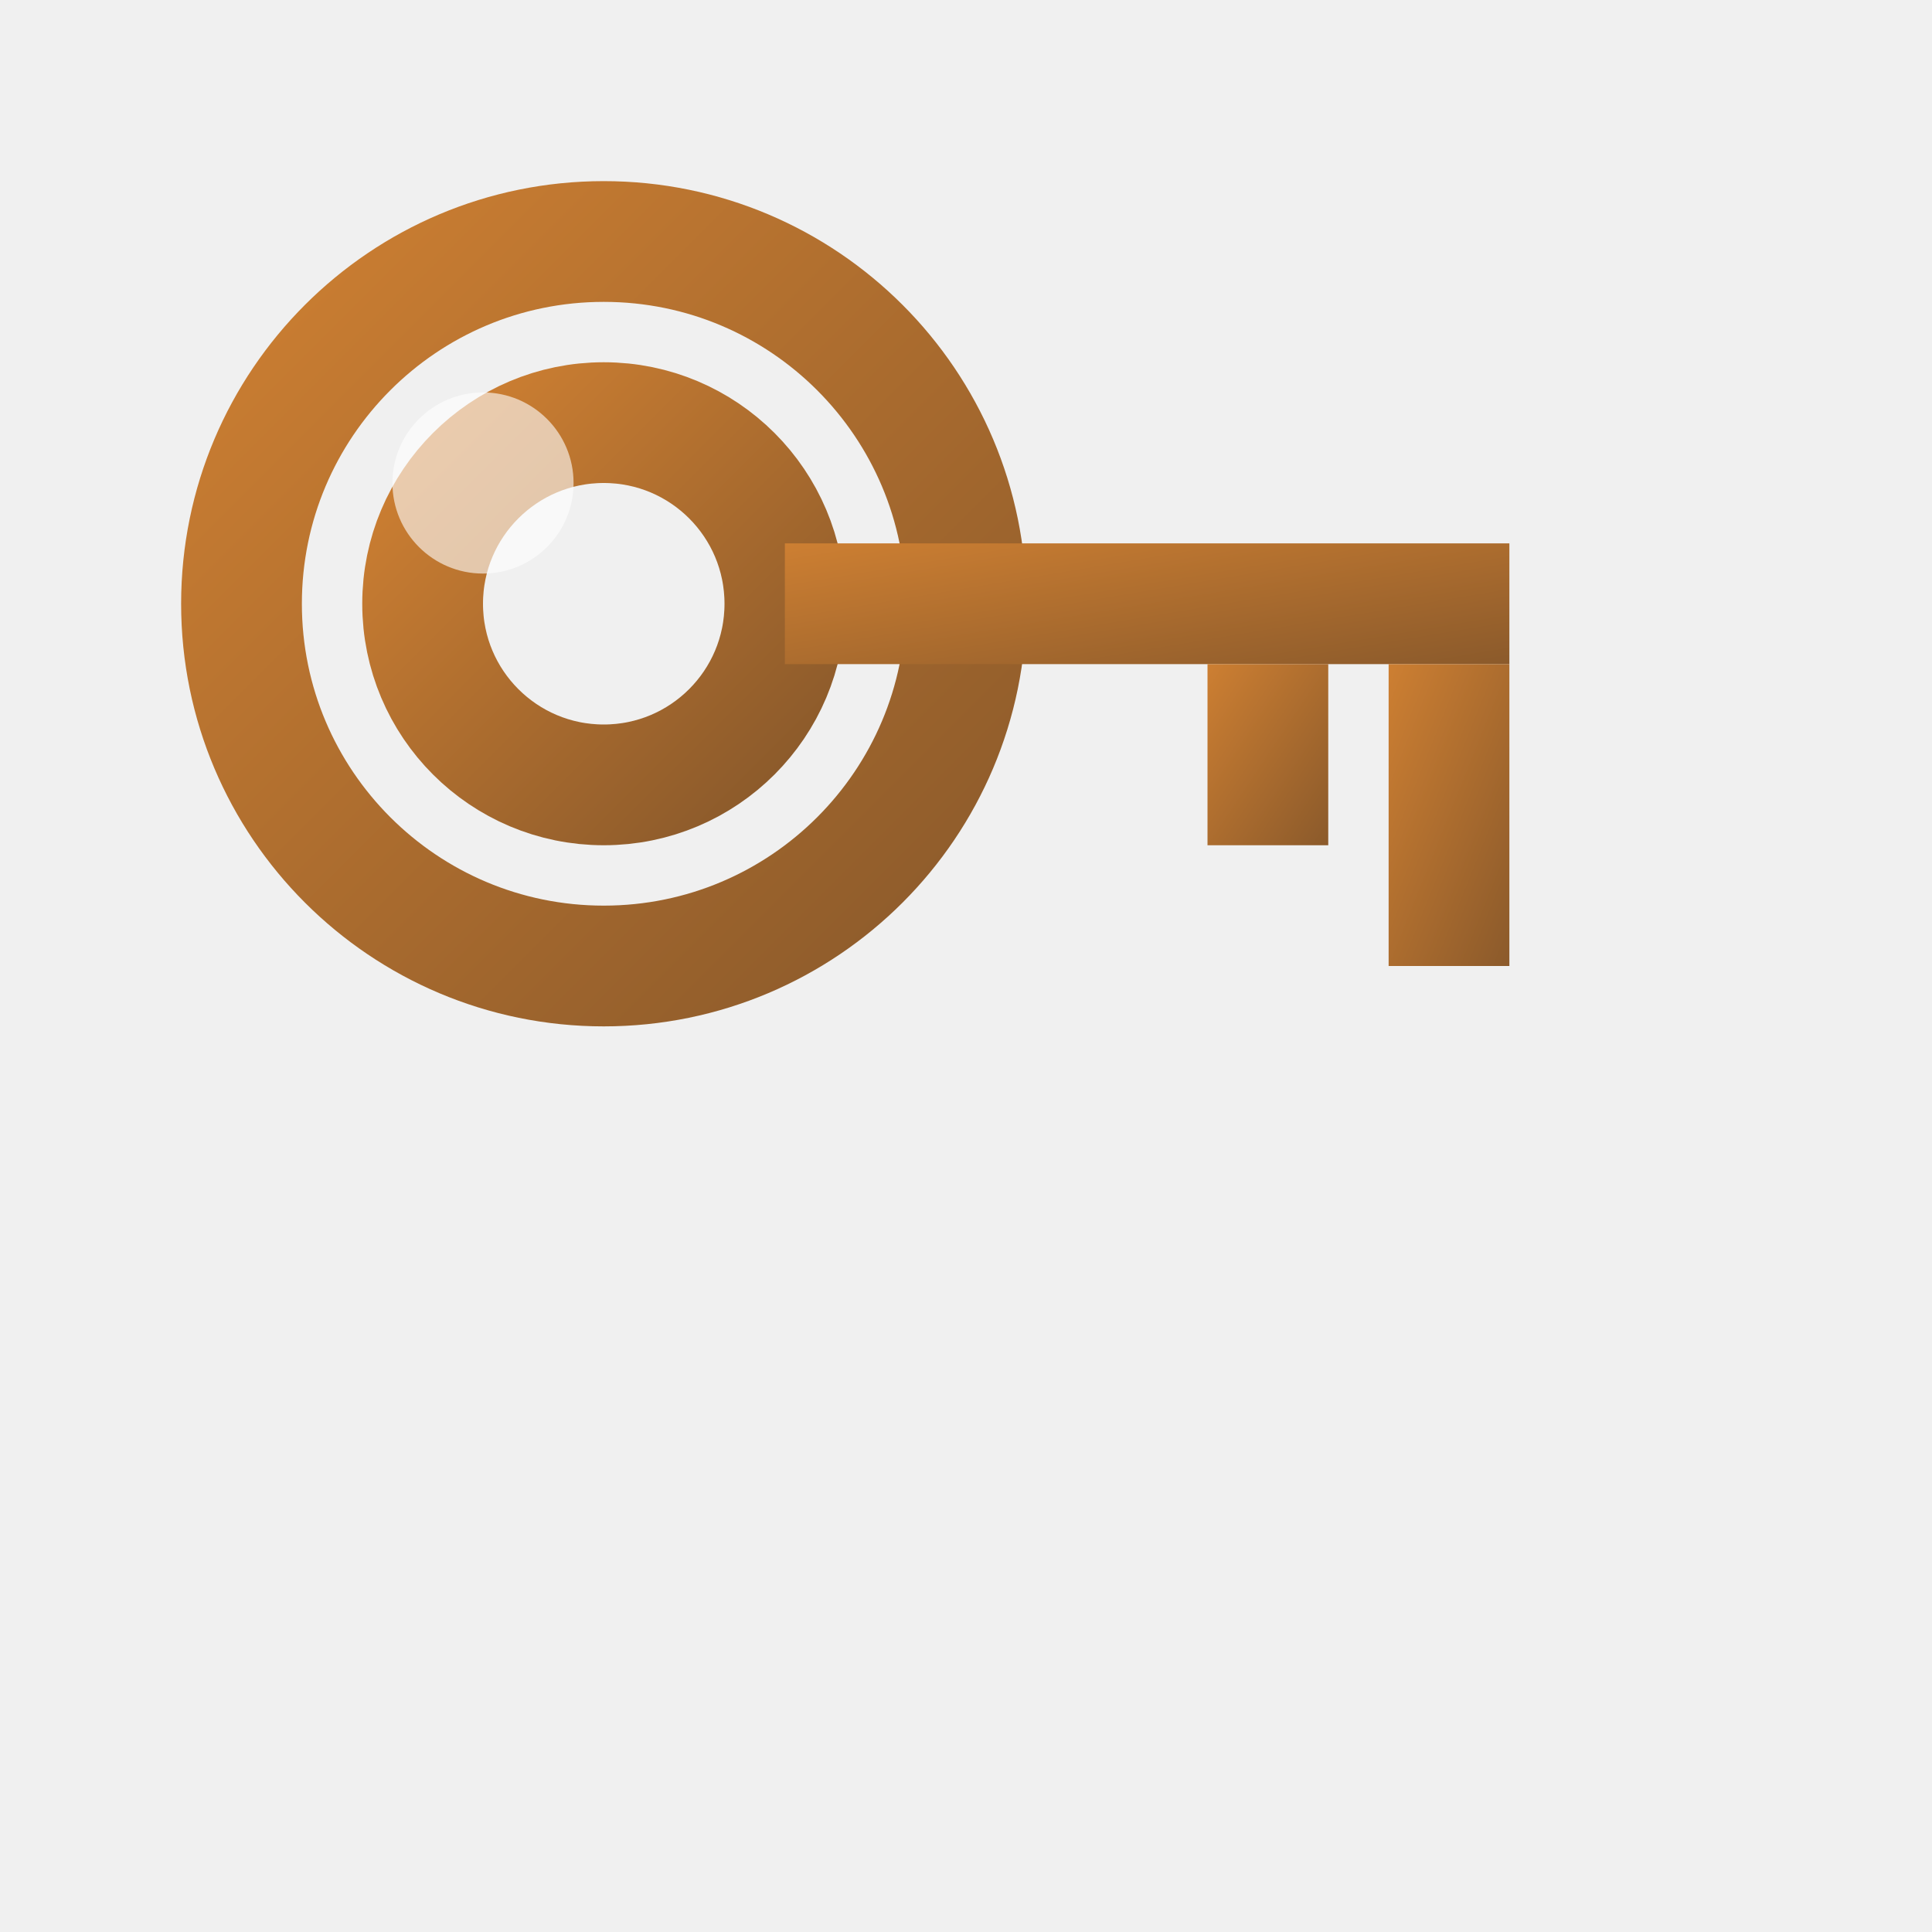
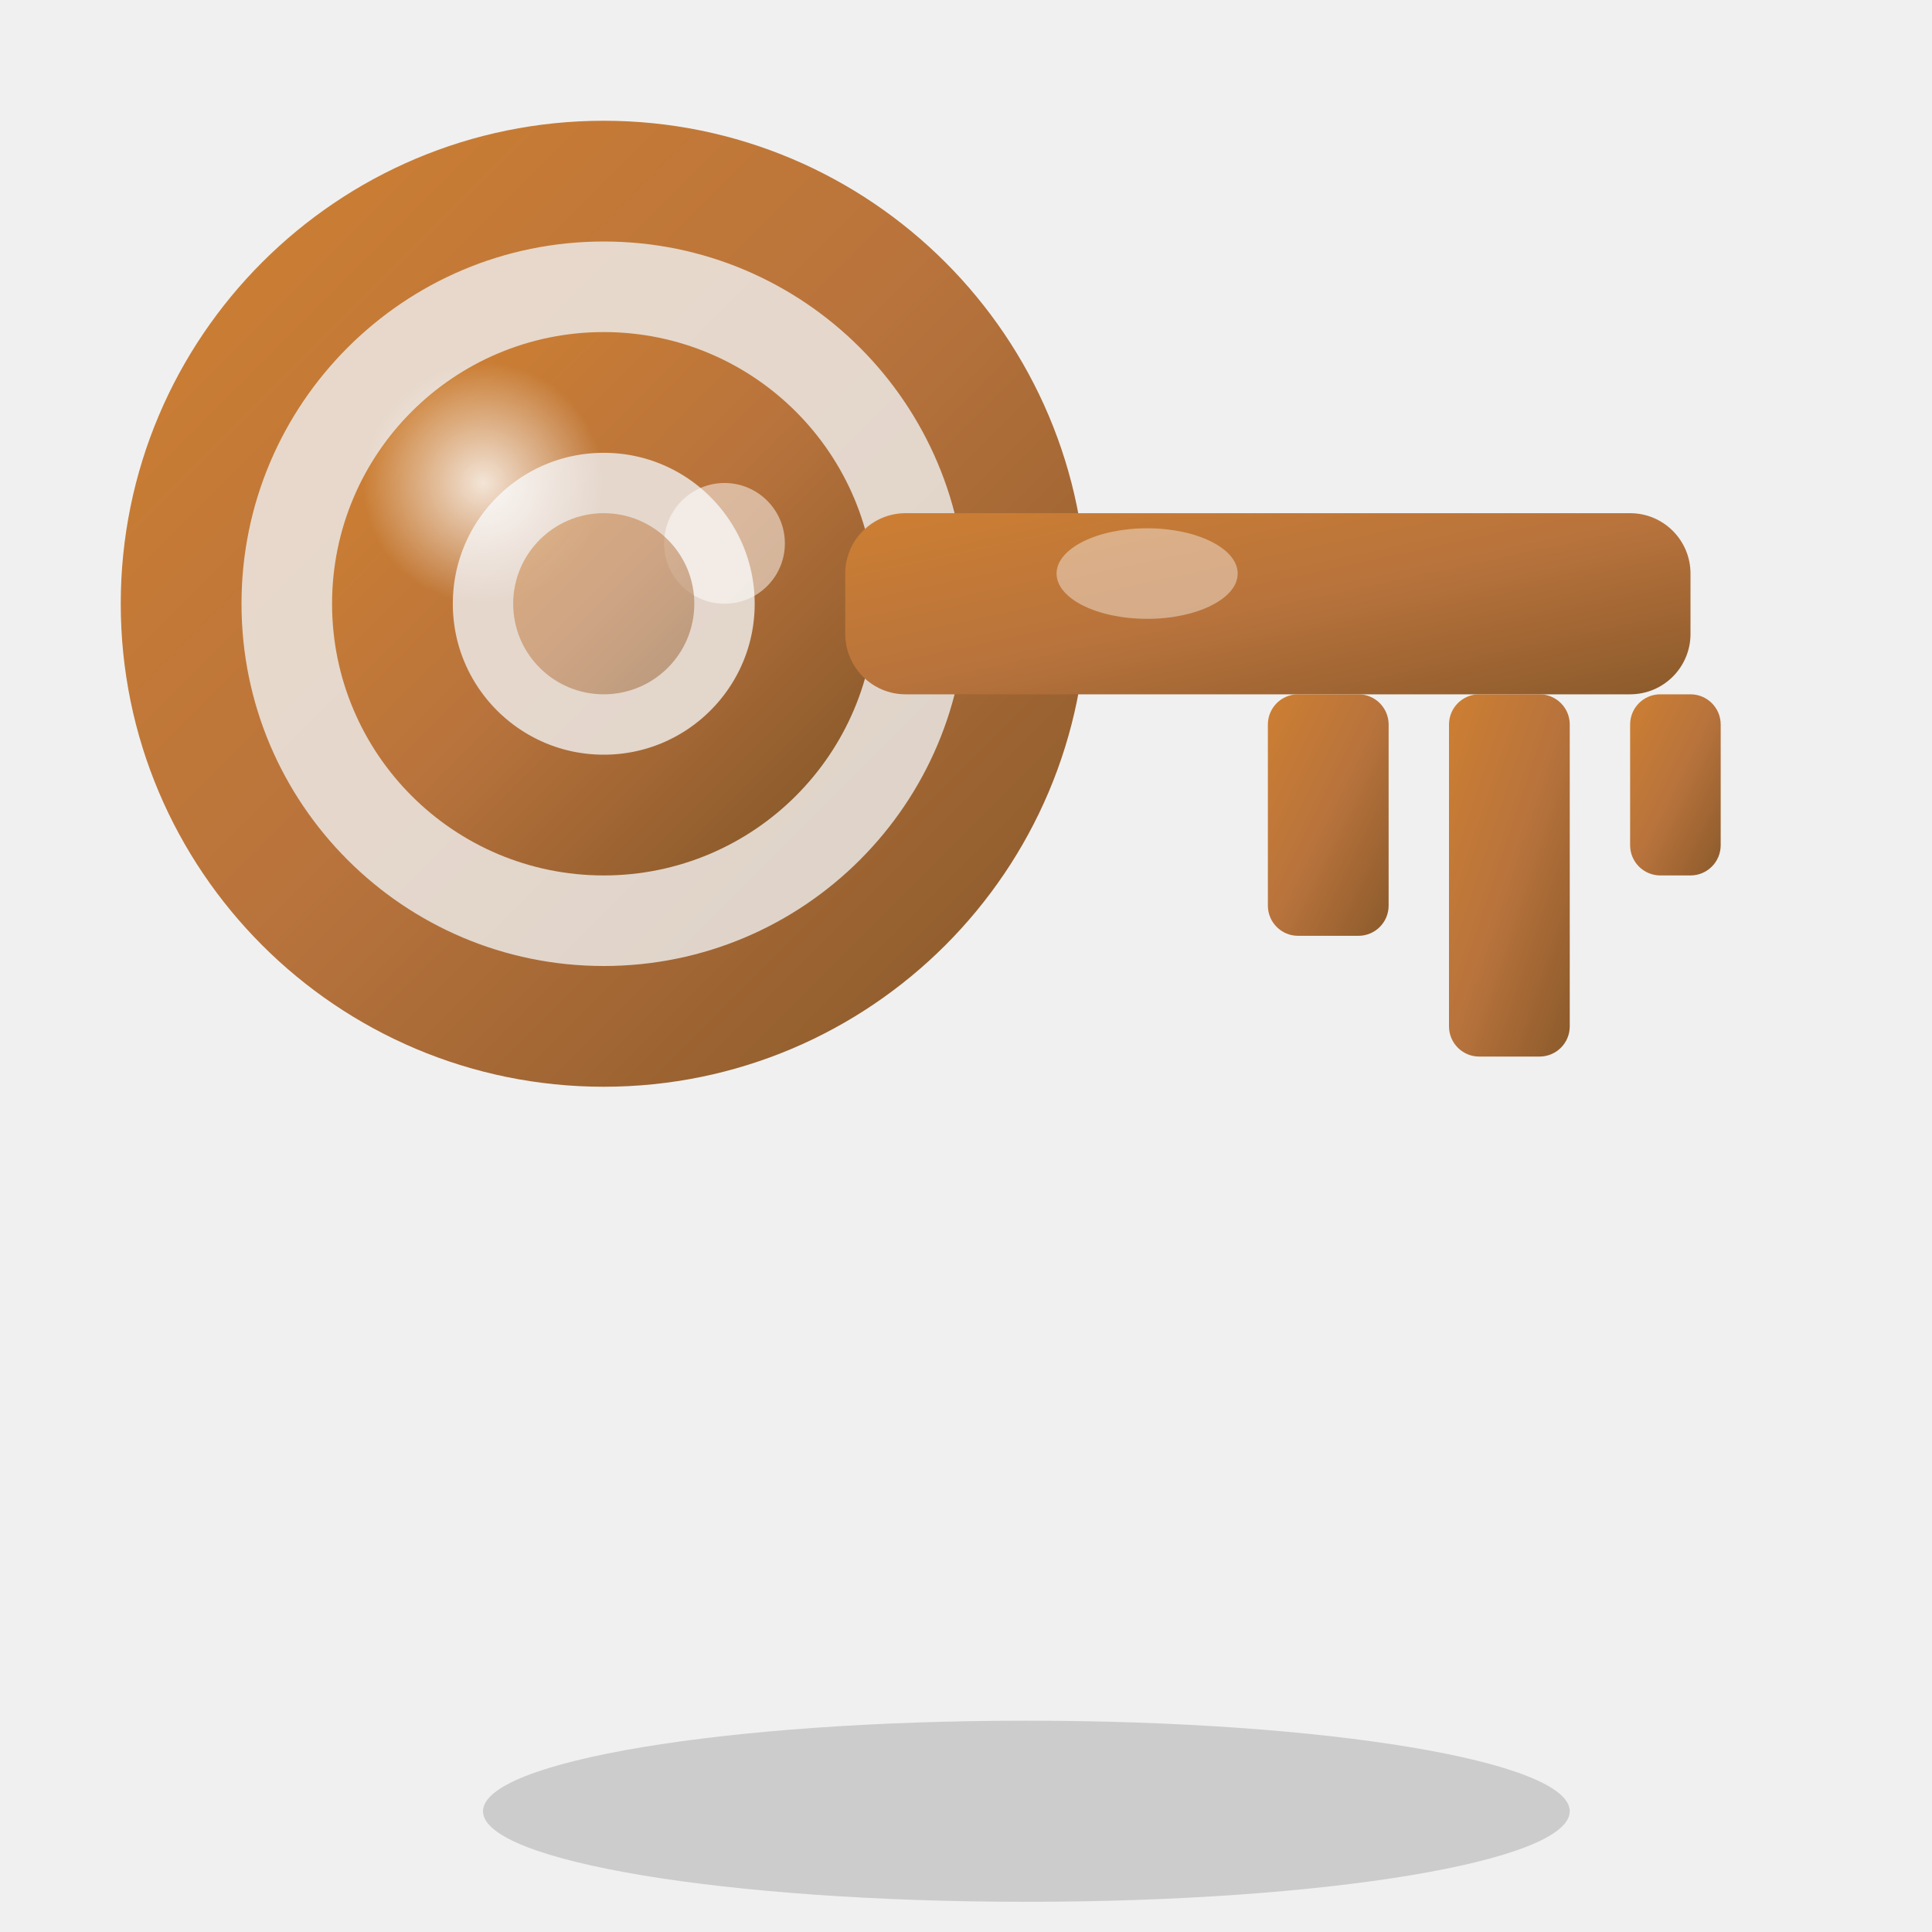
- <svg xmlns="http://www.w3.org/2000/svg" width="32" height="32" viewBox="0 0 32 32">
+ <svg xmlns="http://www.w3.org/2000/svg" width="64" height="64" viewBox="0 0 64 64">
  <defs>
    <linearGradient id="bronze" x1="0%" y1="0%" x2="100%" y2="100%">
      <stop offset="0%" style="stop-color:#cd7f32;stop-opacity:1" />
+       <stop offset="50%" style="stop-color:#b8733c;stop-opacity:1" />
      <stop offset="100%" style="stop-color:#8b5a2b;stop-opacity:1" />
    </linearGradient>
+     <radialGradient id="shine">
+       <stop offset="0%" style="stop-color:#fff;stop-opacity:0.8" />
+       <stop offset="100%" style="stop-color:#fff;stop-opacity:0" />
+     </radialGradient>
  </defs>
-   <circle cx="10" cy="10" r="6" fill="none" stroke="url(#bronze)" stroke-width="2" />
-   <circle cx="10" cy="10" r="3" fill="none" stroke="url(#bronze)" stroke-width="2" />
-   <rect x="13" y="9" width="12" height="2" fill="url(#bronze)" />
-   <rect x="20" y="11" width="2" height="3" fill="url(#bronze)" />
-   <rect x="23" y="11" width="2" height="5" fill="url(#bronze)" />
-   <circle cx="8" cy="8" r="1.5" fill="#fff" opacity="0.6" />
+   <ellipse cx="34" cy="60" rx="18" ry="3" fill="#000" opacity="0.15" />
+   <circle cx="20" cy="20" r="14" fill="none" stroke="url(#bronze)" stroke-width="4" />
+   <circle cx="20" cy="20" r="14" fill="url(#bronze)" opacity="0.2" />
+   <circle cx="20" cy="20" r="7" fill="none" stroke="url(#bronze)" stroke-width="4" />
+   <path d="M 20 13 L 20 6" stroke="url(#bronze)" stroke-width="3" stroke-linecap="round" />
+   <rect x="28" y="17" width="28" height="6" fill="url(#bronze)" rx="2" />
+   <rect x="42" y="23" width="4" height="8" fill="url(#bronze)" rx="1" />
+   <rect x="48" y="23" width="4" height="12" fill="url(#bronze)" rx="1" />
+   <rect x="54" y="23" width="3" height="6" fill="url(#bronze)" rx="1" />
+   <circle cx="16" cy="16" r="4" fill="url(#shine)" />
+   <circle cx="24" cy="18" r="2" fill="#fff" opacity="0.5" />
+   <ellipse cx="38" cy="19" rx="3" ry="1.5" fill="#fff" opacity="0.4" />
+   <circle cx="20" cy="20" r="3" fill="url(#bronze)" opacity="0.5" />
</svg>
